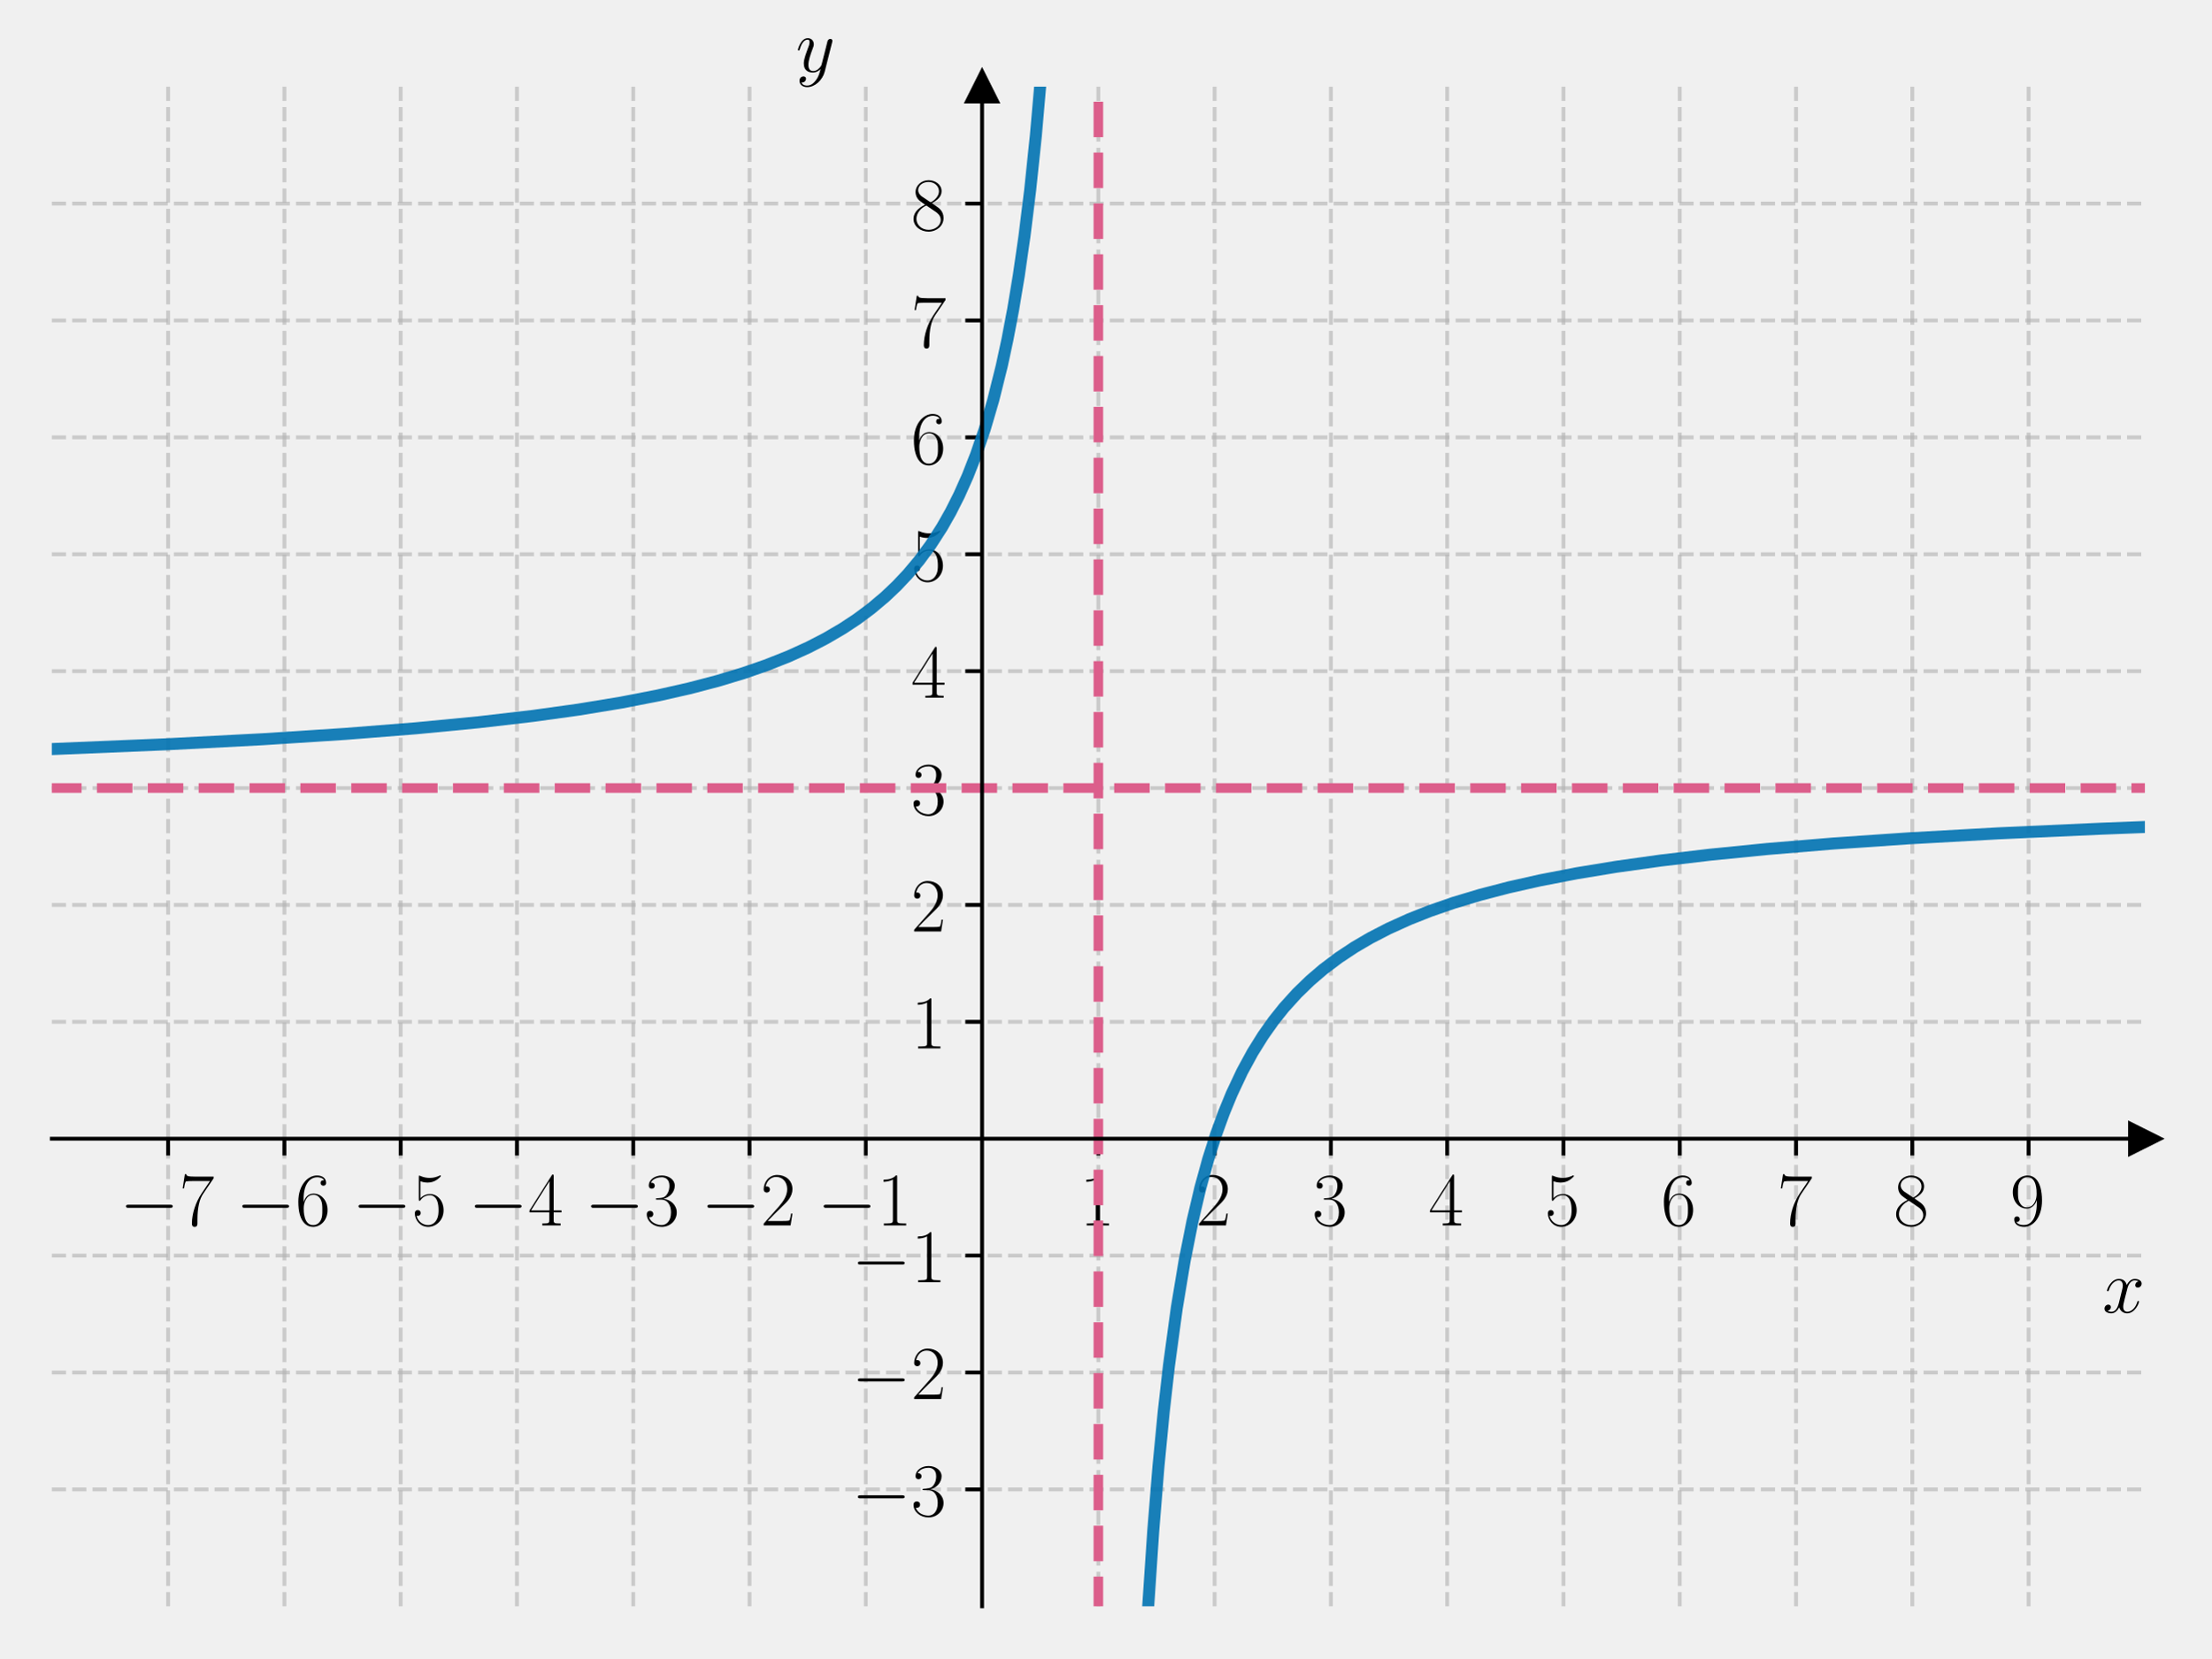
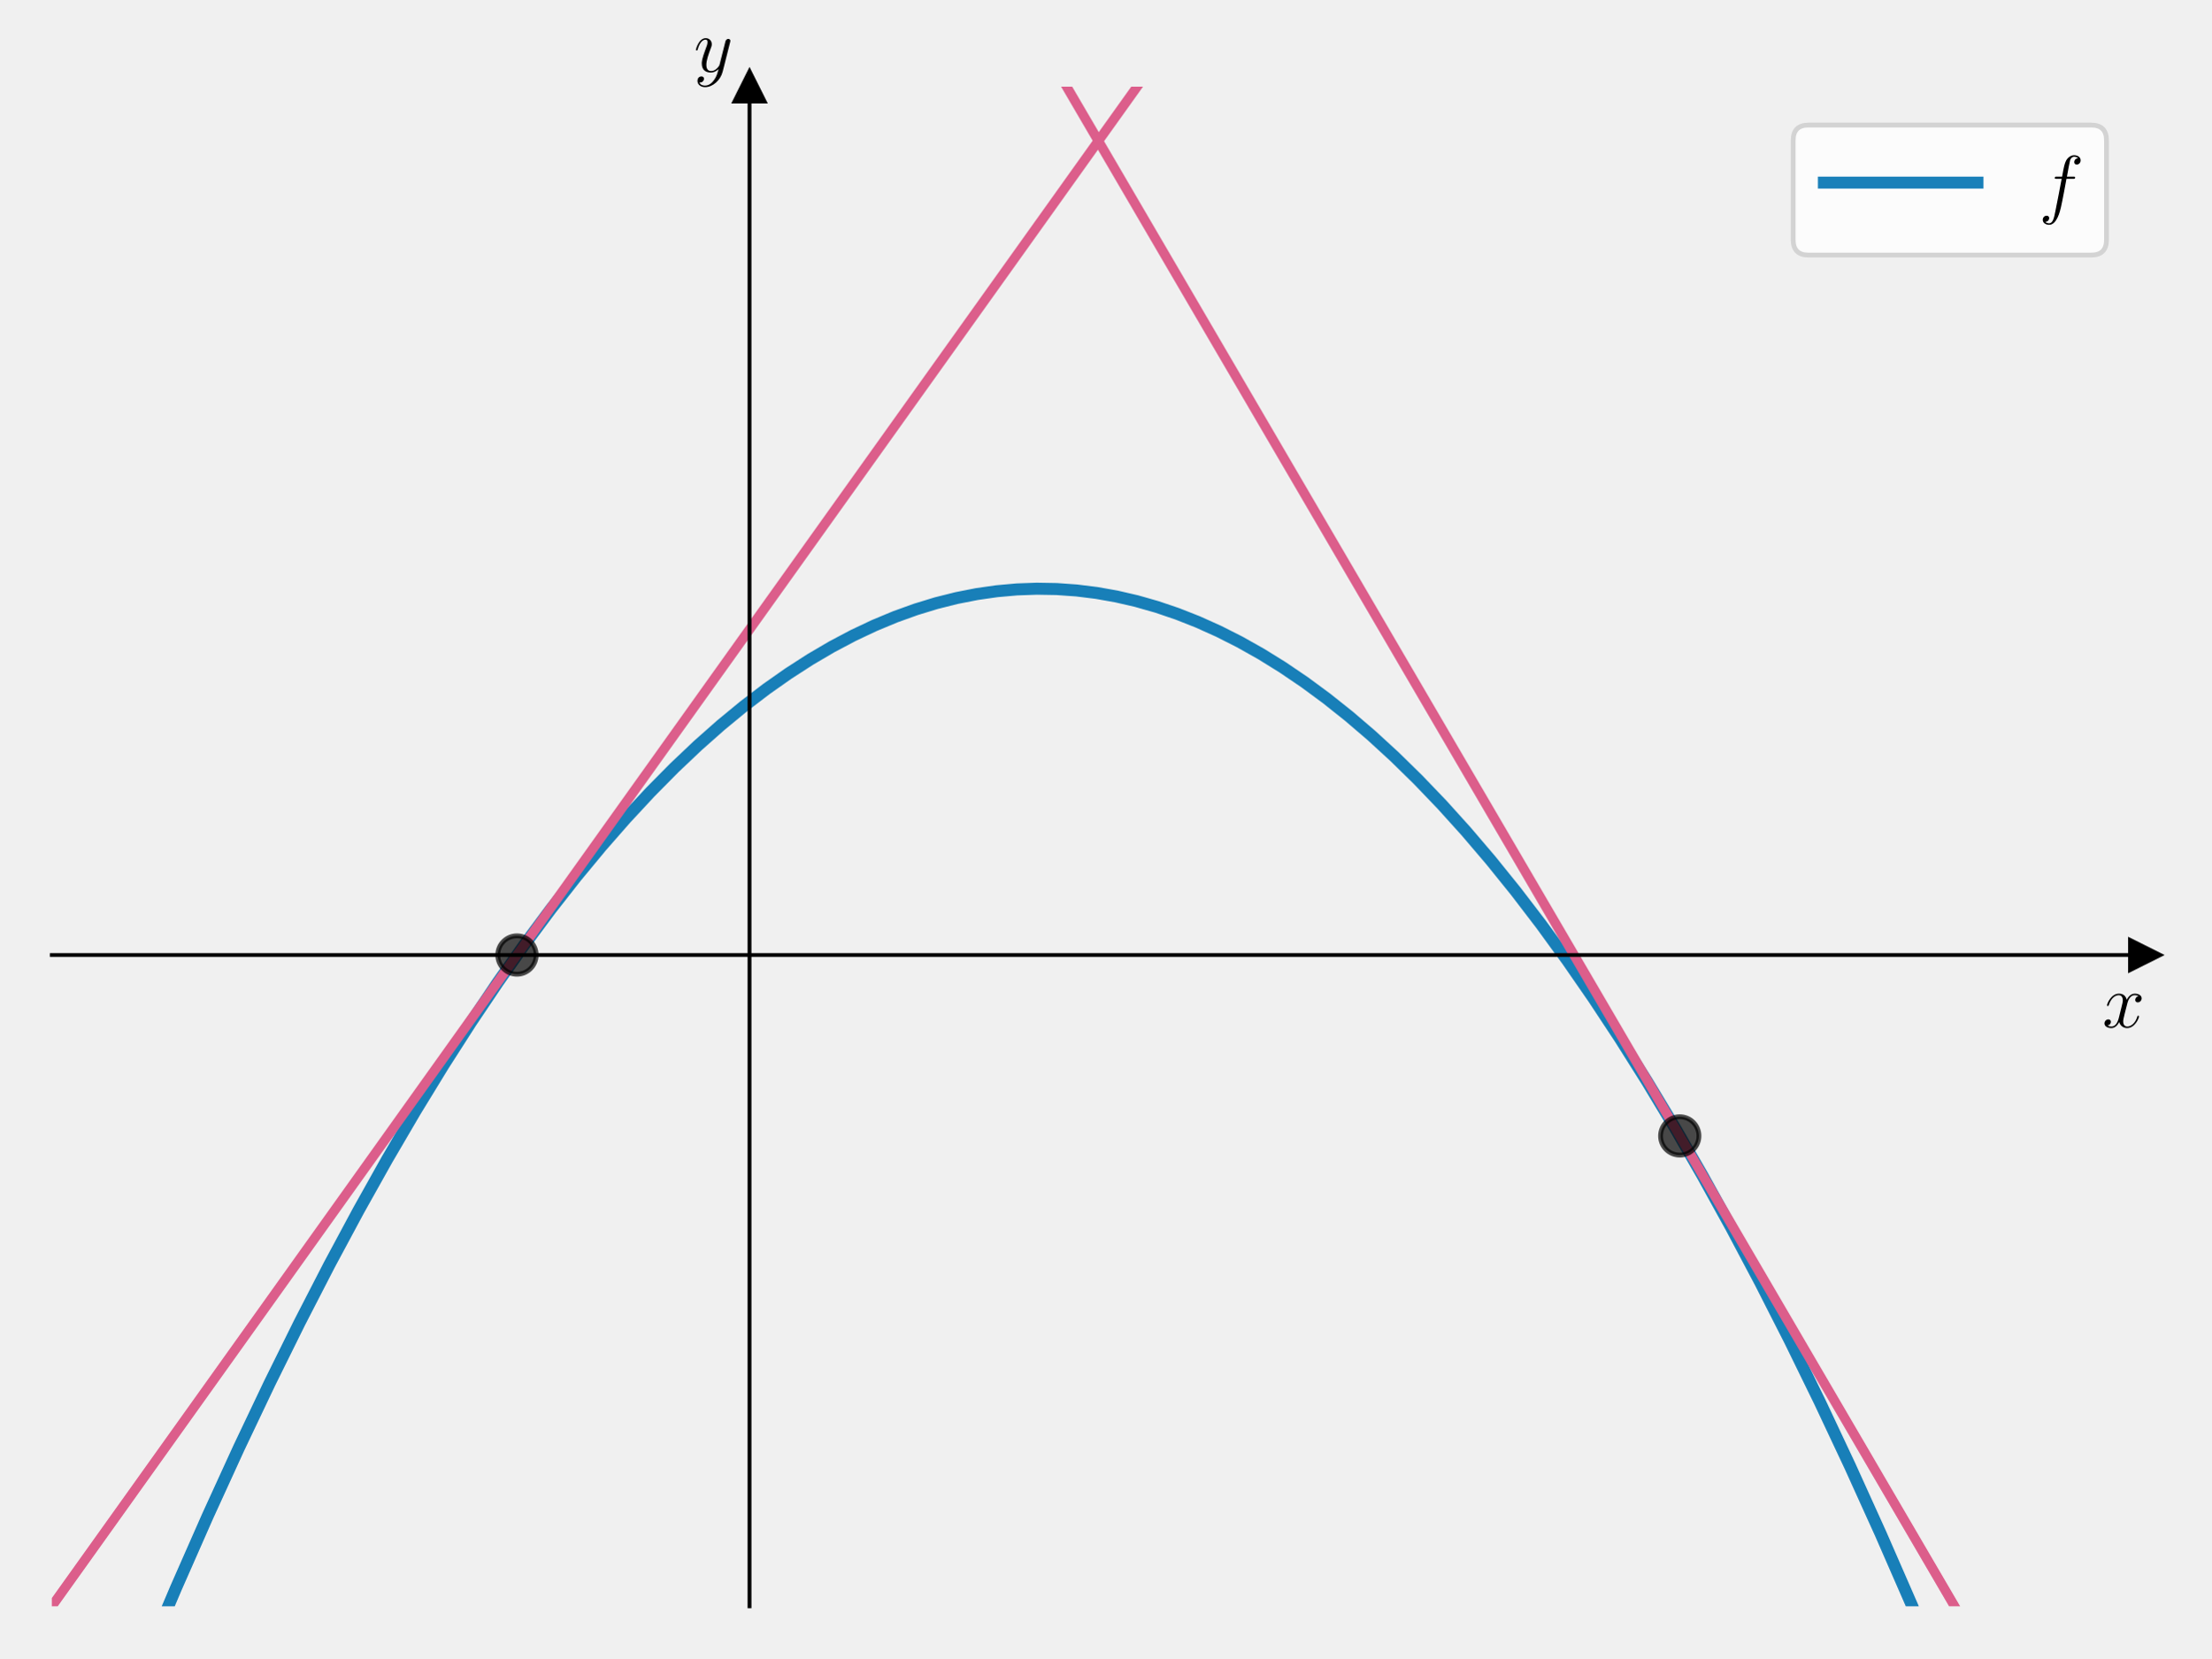
<svg xmlns="http://www.w3.org/2000/svg" xmlns:xlink="http://www.w3.org/1999/xlink" width="460.8pt" height="345.6pt" viewBox="0 0 460.8 345.6" version="1.1">
  <defs>
    <style type="text/css">*{stroke-linejoin: round; stroke-linecap: butt}</style>
  </defs>
  <g id="figure_1">
    <g id="patch_1">
      <path d="M 0 345.6  L 460.8 345.6  L 460.8 0  L 0 0  L 0 345.6  z " style="fill: none" />
    </g>
    <g id="axes_1">
      <g id="patch_2">
        <path d="M 10.8 334.8  L 447 334.8  L 447 18.065  L 10.8 18.065  L 10.8 334.8  z " style="fill: none" />
      </g>
      <g id="matplotlib.axis_1">
-         <g id="xtick_1">
-           <g id="line2d_1">
-             <path d="M 35.033 334.8  L 35.033 18.065  " clip-path="url(#p5842b3b986)" style="fill: none; stroke-dasharray: 2.96,1.28; stroke-dashoffset: 0; stroke: #b0b0b0; stroke-opacity: 0.6; stroke-width: 0.8" />
-           </g>
-           <g id="line2d_2">
-             <defs>
-               <path id="m6cf80108f0" d="M 0 0  L 0 3.5  " style="stroke: #000000; stroke-width: 0.8" />
-             </defs>
-             <g>
-               <use xlink:href="#m6cf80108f0" x="35.033" y="237.343" style="stroke: #000000; stroke-width: 0.8" />
-             </g>
-           </g>
-           <g id="text_1">
-             <g transform="translate(24.93234 255.4125) scale(0.16 -0.16)">
-               <defs>
-                 <path id="CMSY10-0" d="M 4218 1472  C 4326 1472 4442 1472 4442 1600  C 4442 1728 4326 1728 4218 1728  L 755 1728  C 646 1728 531 1728 531 1600  C 531 1472 646 1472 755 1472  L 4218 1472  z " transform="scale(0.015625)" />
-                 <path id="CMR17-37" d="M 2886 3941  L 2886 4081  L 1382 4081  C 634 4081 621 4165 595 4288  L 480 4288  L 294 3094  L 410 3094  C 429 3215 474 3540 550 3661  C 589 3712 1062 3712 1171 3712  L 2579 3712  L 1869 2661  C 1395 1954 1069 999 1069 165  C 1069 89 1069 -128 1299 -128  C 1530 -128 1530 89 1530 171  L 1530 465  C 1530 1508 1709 2196 2003 2636  L 2886 3941  z " transform="scale(0.015625)" />
-               </defs>
-               <use xlink:href="#CMSY10-0" transform="scale(0.996264)" />
-               <use xlink:href="#CMR17-37" transform="translate(77.48747 0) scale(0.996264)" />
-             </g>
-           </g>
-         </g>
-         <g id="xtick_2">
-           <g id="line2d_3">
-             <path d="M 59.267 334.8  L 59.267 18.065  " clip-path="url(#p5842b3b986)" style="fill: none; stroke-dasharray: 2.96,1.28; stroke-dashoffset: 0; stroke: #b0b0b0; stroke-opacity: 0.6; stroke-width: 0.8" />
-           </g>
-           <g id="line2d_4">
-             <g>
-               <use xlink:href="#m6cf80108f0" x="59.267" y="237.343" style="stroke: #000000; stroke-width: 0.8" />
-             </g>
-           </g>
-           <g id="text_2">
-             <g transform="translate(49.16568 255.4125) scale(0.16 -0.16)">
-               <defs>
-                 <path id="CMR17-36" d="M 678 2176  C 678 3690 1395 4032 1811 4032  C 1946 4032 2272 4009 2400 3776  C 2298 3776 2106 3776 2106 3553  C 2106 3381 2246 3323 2336 3323  C 2394 3323 2566 3348 2566 3560  C 2566 3954 2246 4179 1805 4179  C 1043 4179 243 3390 243 1984  C 243 253 966 -128 1478 -128  C 2099 -128 2688 427 2688 1283  C 2688 2081 2170 2662 1517 2662  C 1126 2662 838 2407 678 1960  L 678 2176  z M 1478 25  C 691 25 691 1200 691 1436  C 691 1896 909 2560 1504 2560  C 1613 2560 1926 2560 2138 2120  C 2253 1870 2253 1609 2253 1289  C 2253 944 2253 690 2118 434  C 1978 171 1773 25 1478 25  z " transform="scale(0.015625)" />
-               </defs>
-               <use xlink:href="#CMSY10-0" transform="scale(0.996264)" />
-               <use xlink:href="#CMR17-36" transform="translate(77.48747 0) scale(0.996264)" />
-             </g>
-           </g>
-         </g>
-         <g id="xtick_3">
-           <g id="line2d_5">
-             <path d="M 83.5 334.8  L 83.5 18.065  " clip-path="url(#p5842b3b986)" style="fill: none; stroke-dasharray: 2.96,1.28; stroke-dashoffset: 0; stroke: #b0b0b0; stroke-opacity: 0.6; stroke-width: 0.8" />
-           </g>
-           <g id="line2d_6">
-             <g>
-               <use xlink:href="#m6cf80108f0" x="83.5" y="237.343" style="stroke: #000000; stroke-width: 0.8" />
-             </g>
-           </g>
-           <g id="text_3">
-             <g transform="translate(73.39901 255.4125) scale(0.16 -0.16)">
-               <defs>
-                 <path id="CMR17-35" d="M 730 3692  C 794 3666 1056 3584 1325 3584  C 1920 3584 2246 3911 2432 4100  C 2432 4157 2432 4192 2394 4192  C 2387 4192 2374 4192 2323 4163  C 2099 4058 1837 3973 1517 3973  C 1325 3973 1037 3999 723 4139  C 653 4171 640 4171 634 4171  C 602 4171 595 4164 595 4037  L 595 2203  C 595 2089 595 2057 659 2057  C 691 2057 704 2070 736 2114  C 941 2401 1222 2522 1542 2522  C 1766 2522 2246 2382 2246 1289  C 2246 1085 2246 715 2054 421  C 1894 159 1645 25 1370 25  C 947 25 518 320 403 814  C 429 807 480 795 506 795  C 589 795 749 840 749 1038  C 749 1210 627 1280 506 1280  C 358 1280 262 1190 262 1011  C 262 454 704 -128 1382 -128  C 2042 -128 2669 440 2669 1264  C 2669 2030 2170 2624 1549 2624  C 1222 2624 947 2503 730 2274  L 730 3692  z " transform="scale(0.015625)" />
-               </defs>
-               <use xlink:href="#CMSY10-0" transform="scale(0.996264)" />
-               <use xlink:href="#CMR17-35" transform="translate(77.48747 0) scale(0.996264)" />
-             </g>
-           </g>
-         </g>
-         <g id="xtick_4">
-           <g id="line2d_7">
-             <path d="M 107.733 334.8  L 107.733 18.065  " clip-path="url(#p5842b3b986)" style="fill: none; stroke-dasharray: 2.96,1.28; stroke-dashoffset: 0; stroke: #b0b0b0; stroke-opacity: 0.6; stroke-width: 0.8" />
-           </g>
-           <g id="line2d_8">
-             <g>
-               <use xlink:href="#m6cf80108f0" x="107.733" y="237.343" style="stroke: #000000; stroke-width: 0.8" />
-             </g>
-           </g>
-           <g id="text_4">
-             <g transform="translate(97.63234 255.4125) scale(0.16 -0.16)">
-               <defs>
-                 <path id="CMR17-34" d="M 2150 4122  C 2150 4256 2144 4256 2029 4256  L 128 1254  L 128 1088  L 1779 1088  L 1779 457  C 1779 224 1766 160 1318 160  L 1197 160  L 1197 0  C 1402 0 1747 0 1965 0  C 2182 0 2528 0 2733 0  L 2733 160  L 2611 160  C 2163 160 2150 224 2150 457  L 2150 1088  L 2803 1088  L 2803 1254  L 2150 1254  L 2150 4122  z M 1798 3703  L 1798 1254  L 256 1254  L 1798 3703  z " transform="scale(0.015625)" />
-               </defs>
-               <use xlink:href="#CMSY10-0" transform="scale(0.996264)" />
-               <use xlink:href="#CMR17-34" transform="translate(77.48747 0) scale(0.996264)" />
-             </g>
-           </g>
-         </g>
-         <g id="xtick_5">
-           <g id="line2d_9">
-             <path d="M 131.967 334.8  L 131.967 18.065  " clip-path="url(#p5842b3b986)" style="fill: none; stroke-dasharray: 2.96,1.28; stroke-dashoffset: 0; stroke: #b0b0b0; stroke-opacity: 0.6; stroke-width: 0.8" />
-           </g>
-           <g id="line2d_10">
-             <g>
-               <use xlink:href="#m6cf80108f0" x="131.967" y="237.343" style="stroke: #000000; stroke-width: 0.8" />
-             </g>
-           </g>
-           <g id="text_5">
-             <g transform="translate(121.8657 255.4125) scale(0.16 -0.16)">
-               <defs>
-                 <path id="CMR17-33" d="M 1414 2157  C 1984 2157 2234 1662 2234 1090  C 2234 320 1824 25 1453 25  C 1114 25 563 194 390 693  C 422 680 454 680 486 680  C 640 680 755 782 755 948  C 755 1133 614 1216 486 1216  C 378 1216 211 1165 211 926  C 211 335 787 -128 1466 -128  C 2176 -128 2720 430 2720 1085  C 2720 1707 2208 2157 1600 2227  C 2086 2328 2554 2756 2554 3329  C 2554 3820 2048 4179 1472 4179  C 890 4179 378 3829 378 3329  C 378 3110 544 3072 627 3072  C 762 3072 877 3155 877 3321  C 877 3486 762 3569 627 3569  C 602 3569 570 3569 544 3557  C 730 3959 1235 4032 1459 4032  C 1683 4032 2106 3925 2106 3320  C 2106 3143 2080 2828 1862 2550  C 1670 2304 1453 2304 1242 2284  C 1210 2284 1062 2269 1037 2269  C 992 2263 966 2257 966 2208  C 966 2163 973 2157 1101 2157  L 1414 2157  z " transform="scale(0.015625)" />
-               </defs>
-               <use xlink:href="#CMSY10-0" transform="scale(0.996264)" />
-               <use xlink:href="#CMR17-33" transform="translate(77.48747 0) scale(0.996264)" />
-             </g>
-           </g>
-         </g>
-         <g id="xtick_6">
-           <g id="line2d_11">
-             <path d="M 156.2 334.8  L 156.2 18.065  " clip-path="url(#p5842b3b986)" style="fill: none; stroke-dasharray: 2.96,1.28; stroke-dashoffset: 0; stroke: #b0b0b0; stroke-opacity: 0.6; stroke-width: 0.8" />
-           </g>
-           <g id="line2d_12">
-             <g>
-               <use xlink:href="#m6cf80108f0" x="156.2" y="237.343" style="stroke: #000000; stroke-width: 0.8" />
-             </g>
-           </g>
-           <g id="text_6">
-             <g transform="translate(146.099 255.4125) scale(0.16 -0.16)">
-               <defs>
-                 <path id="CMR17-32" d="M 2669 989  L 2554 989  C 2490 536 2438 459 2413 420  C 2381 369 1920 369 1830 369  L 602 369  C 832 619 1280 1072 1824 1597  C 2214 1967 2669 2402 2669 3035  C 2669 3790 2067 4224 1395 4224  C 691 4224 262 3604 262 3030  C 262 2780 448 2748 525 2748  C 589 2748 781 2787 781 3010  C 781 3207 614 3264 525 3264  C 486 3264 448 3258 422 3245  C 544 3790 915 4058 1306 4058  C 1862 4058 2227 3617 2227 3035  C 2227 2479 1901 2000 1536 1584  L 262 146  L 262 0  L 2515 0  L 2669 989  z " transform="scale(0.015625)" />
-               </defs>
-               <use xlink:href="#CMSY10-0" transform="scale(0.996264)" />
-               <use xlink:href="#CMR17-32" transform="translate(77.48747 0) scale(0.996264)" />
-             </g>
-           </g>
-         </g>
-         <g id="xtick_7">
-           <g id="line2d_13">
-             <path d="M 180.433 334.8  L 180.433 18.065  " clip-path="url(#p5842b3b986)" style="fill: none; stroke-dasharray: 2.96,1.28; stroke-dashoffset: 0; stroke: #b0b0b0; stroke-opacity: 0.6; stroke-width: 0.8" />
-           </g>
-           <g id="line2d_14">
-             <g>
-               <use xlink:href="#m6cf80108f0" x="180.433" y="237.343" style="stroke: #000000; stroke-width: 0.8" />
-             </g>
-           </g>
-           <g id="text_7">
-             <g transform="translate(170.3323 255.4125) scale(0.16 -0.16)">
-               <defs>
-                 <path id="CMR17-31" d="M 1702 4058  C 1702 4192 1696 4192 1606 4192  C 1357 3916 979 3827 621 3827  C 602 3827 570 3827 563 3808  C 557 3795 557 3782 557 3648  C 755 3648 1088 3686 1344 3839  L 1344 461  C 1344 236 1331 160 781 160  L 589 160  L 589 0  C 896 0 1216 0 1523 0  C 1830 0 2150 0 2458 0  L 2458 160  L 2266 160  C 1715 160 1702 230 1702 458  L 1702 4058  z " transform="scale(0.015625)" />
-               </defs>
-               <use xlink:href="#CMSY10-0" transform="scale(0.996264)" />
-               <use xlink:href="#CMR17-31" transform="translate(77.48747 0) scale(0.996264)" />
-             </g>
-           </g>
-         </g>
-         <g id="xtick_8">
-           <g id="line2d_15">
-             <path d="M 228.9 334.8  L 228.9 18.065  " clip-path="url(#p5842b3b986)" style="fill: none; stroke-dasharray: 2.96,1.28; stroke-dashoffset: 0; stroke: #b0b0b0; stroke-opacity: 0.6; stroke-width: 0.8" />
-           </g>
-           <g id="line2d_16">
-             <g>
-               <use xlink:href="#m6cf80108f0" x="228.9" y="237.343" style="stroke: #000000; stroke-width: 0.8" />
-             </g>
-           </g>
-           <g id="text_8">
-             <g transform="translate(224.998 255.4125) scale(0.16 -0.16)">
-               <use xlink:href="#CMR17-31" transform="scale(0.996264)" />
-             </g>
-           </g>
-         </g>
-         <g id="xtick_9">
-           <g id="line2d_17">
-             <path d="M 253.133 334.8  L 253.133 18.065  " clip-path="url(#p5842b3b986)" style="fill: none; stroke-dasharray: 2.96,1.28; stroke-dashoffset: 0; stroke: #b0b0b0; stroke-opacity: 0.6; stroke-width: 0.8" />
-           </g>
-           <g id="line2d_18">
-             <g>
-               <use xlink:href="#m6cf80108f0" x="253.133" y="237.343" style="stroke: #000000; stroke-width: 0.8" />
-             </g>
-           </g>
-           <g id="text_9">
-             <g transform="translate(249.2313 255.4125) scale(0.16 -0.16)">
-               <use xlink:href="#CMR17-32" transform="scale(0.996264)" />
-             </g>
-           </g>
-         </g>
-         <g id="xtick_10">
-           <g id="line2d_19">
-             <path d="M 277.367 334.8  L 277.367 18.065  " clip-path="url(#p5842b3b986)" style="fill: none; stroke-dasharray: 2.96,1.28; stroke-dashoffset: 0; stroke: #b0b0b0; stroke-opacity: 0.6; stroke-width: 0.8" />
-           </g>
-           <g id="line2d_20">
-             <g>
-               <use xlink:href="#m6cf80108f0" x="277.367" y="237.343" style="stroke: #000000; stroke-width: 0.8" />
-             </g>
-           </g>
-           <g id="text_10">
-             <g transform="translate(273.4647 255.4125) scale(0.16 -0.16)">
-               <use xlink:href="#CMR17-33" transform="scale(0.996264)" />
-             </g>
-           </g>
-         </g>
-         <g id="xtick_11">
-           <g id="line2d_21">
-             <path d="M 301.6 334.8  L 301.6 18.065  " clip-path="url(#p5842b3b986)" style="fill: none; stroke-dasharray: 2.96,1.28; stroke-dashoffset: 0; stroke: #b0b0b0; stroke-opacity: 0.6; stroke-width: 0.8" />
-           </g>
-           <g id="line2d_22">
-             <g>
-               <use xlink:href="#m6cf80108f0" x="301.6" y="237.343" style="stroke: #000000; stroke-width: 0.8" />
-             </g>
-           </g>
-           <g id="text_11">
-             <g transform="translate(297.698 255.4125) scale(0.16 -0.16)">
-               <use xlink:href="#CMR17-34" transform="scale(0.996264)" />
-             </g>
-           </g>
-         </g>
-         <g id="xtick_12">
-           <g id="line2d_23">
-             <path d="M 325.833 334.8  L 325.833 18.065  " clip-path="url(#p5842b3b986)" style="fill: none; stroke-dasharray: 2.96,1.28; stroke-dashoffset: 0; stroke: #b0b0b0; stroke-opacity: 0.6; stroke-width: 0.8" />
-           </g>
-           <g id="line2d_24">
-             <g>
-               <use xlink:href="#m6cf80108f0" x="325.833" y="237.343" style="stroke: #000000; stroke-width: 0.8" />
-             </g>
-           </g>
-           <g id="text_12">
-             <g transform="translate(321.9313 255.4125) scale(0.16 -0.16)">
-               <use xlink:href="#CMR17-35" transform="scale(0.996264)" />
-             </g>
-           </g>
-         </g>
-         <g id="xtick_13">
-           <g id="line2d_25">
-             <path d="M 350.067 334.8  L 350.067 18.065  " clip-path="url(#p5842b3b986)" style="fill: none; stroke-dasharray: 2.96,1.28; stroke-dashoffset: 0; stroke: #b0b0b0; stroke-opacity: 0.6; stroke-width: 0.8" />
-           </g>
-           <g id="line2d_26">
-             <g>
-               <use xlink:href="#m6cf80108f0" x="350.067" y="237.343" style="stroke: #000000; stroke-width: 0.8" />
-             </g>
-           </g>
-           <g id="text_13">
-             <g transform="translate(346.1647 255.4125) scale(0.16 -0.16)">
-               <use xlink:href="#CMR17-36" transform="scale(0.996264)" />
-             </g>
-           </g>
-         </g>
-         <g id="xtick_14">
-           <g id="line2d_27">
-             <path d="M 374.3 334.8  L 374.3 18.065  " clip-path="url(#p5842b3b986)" style="fill: none; stroke-dasharray: 2.96,1.28; stroke-dashoffset: 0; stroke: #b0b0b0; stroke-opacity: 0.6; stroke-width: 0.8" />
-           </g>
-           <g id="line2d_28">
-             <g>
-               <use xlink:href="#m6cf80108f0" x="374.3" y="237.343" style="stroke: #000000; stroke-width: 0.8" />
-             </g>
-           </g>
-           <g id="text_14">
-             <g transform="translate(370.398 255.4125) scale(0.16 -0.16)">
-               <use xlink:href="#CMR17-37" transform="scale(0.996264)" />
-             </g>
-           </g>
-         </g>
-         <g id="xtick_15">
-           <g id="line2d_29">
-             <path d="M 398.533 334.8  L 398.533 18.065  " clip-path="url(#p5842b3b986)" style="fill: none; stroke-dasharray: 2.96,1.28; stroke-dashoffset: 0; stroke: #b0b0b0; stroke-opacity: 0.6; stroke-width: 0.8" />
-           </g>
-           <g id="line2d_30">
-             <g>
-               <use xlink:href="#m6cf80108f0" x="398.533" y="237.343" style="stroke: #000000; stroke-width: 0.8" />
-             </g>
-           </g>
-           <g id="text_15">
-             <g transform="translate(394.6313 255.4125) scale(0.16 -0.16)">
-               <defs>
-                 <path id="CMR17-38" d="M 1741 2264  C 2144 2467 2554 2773 2554 3263  C 2554 3841 1990 4179 1472 4179  C 890 4179 378 3759 378 3180  C 378 3021 416 2747 666 2505  C 730 2442 998 2251 1171 2130  C 883 1983 211 1634 211 934  C 211 279 838 -128 1459 -128  C 2144 -128 2720 362 2720 1010  C 2720 1590 2330 1857 2074 2029  L 1741 2264  z M 902 2822  C 851 2854 595 3051 595 3351  C 595 3739 998 4032 1459 4032  C 1965 4032 2336 3676 2336 3262  C 2336 2669 1670 2331 1638 2331  C 1632 2331 1626 2331 1574 2370  L 902 2822  z M 2080 1519  C 2176 1449 2483 1240 2483 851  C 2483 381 2010 25 1472 25  C 890 25 448 438 448 940  C 448 1443 838 1862 1280 2060  L 2080 1519  z " transform="scale(0.015625)" />
-               </defs>
-               <use xlink:href="#CMR17-38" transform="scale(0.996264)" />
-             </g>
-           </g>
-         </g>
-         <g id="xtick_16">
-           <g id="line2d_31">
-             <path d="M 422.767 334.8  L 422.767 18.065  " clip-path="url(#p5842b3b986)" style="fill: none; stroke-dasharray: 2.96,1.28; stroke-dashoffset: 0; stroke: #b0b0b0; stroke-opacity: 0.6; stroke-width: 0.8" />
-           </g>
-           <g id="line2d_32">
-             <g>
-               <use xlink:href="#m6cf80108f0" x="422.767" y="237.343" style="stroke: #000000; stroke-width: 0.8" />
-             </g>
-           </g>
-           <g id="text_16">
-             <g transform="translate(418.8647 255.4125) scale(0.16 -0.16)">
-               <defs>
-                 <path id="CMR17-39" d="M 2253 1864  C 2253 464 1670 31 1190 31  C 1043 31 685 31 538 294  C 704 268 826 357 826 518  C 826 692 685 749 595 749  C 538 749 365 723 365 506  C 365 71 742 -128 1203 -128  C 1939 -128 2688 674 2688 2073  C 2688 3817 1971 4179 1485 4179  C 851 4179 243 3628 243 2778  C 243 1991 762 1408 1414 1408  C 1952 1408 2189 1903 2253 2112  L 2253 1864  z M 1427 1510  C 1254 1510 1011 1542 813 1922  C 678 2169 678 2461 678 2771  C 678 3146 678 3405 858 3684  C 947 3817 1114 4032 1485 4032  C 2240 4032 2240 2885 2240 2632  C 2240 2182 2035 1510 1427 1510  z " transform="scale(0.015625)" />
-               </defs>
-               <use xlink:href="#CMR17-39" transform="scale(0.996264)" />
-             </g>
-           </g>
-         </g>
-         <g id="text_17">
-           <g transform="translate(438.1306 273.5816) scale(0.16 -0.16)">
+         <g id="text_1">
+           <g transform="translate(438.1306 214.1258) scale(0.16 -0.16)">
            <defs>
              <path id="CMMI12-78" d="M 3034 2606  C 2829 2567 2752 2414 2752 2293  C 2752 2139 2874 2088 2963 2088  C 3155 2088 3290 2254 3290 2427  C 3290 2695 2982 2816 2714 2816  C 2323 2816 2106 2433 2048 2312  C 1901 2816 1504 2816 1389 2816  C 736 2816 390 1980 390 1839  C 390 1814 416 1782 461 1782  C 512 1782 525 1820 538 1846  C 755 2555 1184 2689 1370 2689  C 1658 2689 1715 2420 1715 2267  C 1715 2127 1677 1980 1600 1673  L 1382 798  C 1286 415 1101 64 762 64  C 730 64 570 64 435 147  C 666 192 717 383 717 460  C 717 588 621 664 499 664  C 346 664 179 530 179 326  C 179 57 480 -64 755 -64  C 1062 -64 1280 179 1414 441  C 1517 64 1837 -64 2074 -64  C 2726 -64 3072 773 3072 913  C 3072 945 3046 971 3008 971  C 2950 971 2944 939 2925 888  C 2752 326 2381 64 2093 64  C 1869 64 1747 230 1747 492  C 1747 632 1773 734 1875 1156  L 2099 2024  C 2195 2408 2413 2689 2707 2689  C 2720 2689 2899 2689 3034 2606  z " transform="scale(0.015625)" />
            </defs>
            <use xlink:href="#CMMI12-78" transform="scale(0.996264)" />
          </g>
        </g>
      </g>
      <g id="matplotlib.axis_2">
-         <g id="ytick_1">
-           <g id="line2d_33">
-             <path d="M 10.8 310.436  L 447 310.436  " clip-path="url(#p5842b3b986)" style="fill: none; stroke-dasharray: 2.96,1.28; stroke-dashoffset: 0; stroke: #b0b0b0; stroke-opacity: 0.6; stroke-width: 0.8" />
-           </g>
-           <g id="line2d_34">
-             <defs>
-               <path id="mfb919e7225" d="M 0 0  L -3.5 0  " style="stroke: #000000; stroke-width: 0.8" />
-             </defs>
-             <g>
-               <use xlink:href="#mfb919e7225" x="204.667" y="310.436" style="stroke: #000000; stroke-width: 0.8" />
-             </g>
-           </g>
-           <g id="text_18">
-             <g transform="translate(177.4647 315.9705) scale(0.16 -0.16)">
-               <use xlink:href="#CMSY10-0" transform="scale(0.996264)" />
-               <use xlink:href="#CMR17-33" transform="translate(77.48747 0) scale(0.996264)" />
-             </g>
-           </g>
-         </g>
-         <g id="ytick_2">
-           <g id="line2d_35">
-             <path d="M 10.8 286.071  L 447 286.071  " clip-path="url(#p5842b3b986)" style="fill: none; stroke-dasharray: 2.96,1.28; stroke-dashoffset: 0; stroke: #b0b0b0; stroke-opacity: 0.6; stroke-width: 0.8" />
-           </g>
-           <g id="line2d_36">
-             <g>
-               <use xlink:href="#mfb919e7225" x="204.667" y="286.071" style="stroke: #000000; stroke-width: 0.8" />
-             </g>
-           </g>
-           <g id="text_19">
-             <g transform="translate(177.4647 291.6063) scale(0.16 -0.16)">
-               <use xlink:href="#CMSY10-0" transform="scale(0.996264)" />
-               <use xlink:href="#CMR17-32" transform="translate(77.48747 0) scale(0.996264)" />
-             </g>
-           </g>
-         </g>
-         <g id="ytick_3">
-           <g id="line2d_37">
-             <path d="M 10.8 261.707  L 447 261.707  " clip-path="url(#p5842b3b986)" style="fill: none; stroke-dasharray: 2.96,1.28; stroke-dashoffset: 0; stroke: #b0b0b0; stroke-opacity: 0.6; stroke-width: 0.8" />
-           </g>
-           <g id="line2d_38">
-             <g>
-               <use xlink:href="#mfb919e7225" x="204.667" y="261.707" style="stroke: #000000; stroke-width: 0.8" />
-             </g>
-           </g>
-           <g id="text_20">
-             <g transform="translate(177.4647 267.242) scale(0.16 -0.16)">
-               <use xlink:href="#CMSY10-0" transform="scale(0.996264)" />
-               <use xlink:href="#CMR17-31" transform="translate(77.48747 0) scale(0.996264)" />
-             </g>
-           </g>
-         </g>
-         <g id="ytick_4">
-           <g id="line2d_39">
-             <path d="M 10.8 212.979  L 447 212.979  " clip-path="url(#p5842b3b986)" style="fill: none; stroke-dasharray: 2.96,1.28; stroke-dashoffset: 0; stroke: #b0b0b0; stroke-opacity: 0.6; stroke-width: 0.8" />
-           </g>
-           <g id="line2d_40">
-             <g>
-               <use xlink:href="#mfb919e7225" x="204.667" y="212.979" style="stroke: #000000; stroke-width: 0.8" />
-             </g>
-           </g>
-           <g id="text_21">
-             <g transform="translate(189.8627 218.5135) scale(0.16 -0.16)">
-               <use xlink:href="#CMR17-31" transform="scale(0.996264)" />
-             </g>
-           </g>
-         </g>
-         <g id="ytick_5">
-           <g id="line2d_41">
-             <path d="M 10.8 188.614  L 447 188.614  " clip-path="url(#p5842b3b986)" style="fill: none; stroke-dasharray: 2.96,1.28; stroke-dashoffset: 0; stroke: #b0b0b0; stroke-opacity: 0.6; stroke-width: 0.8" />
-           </g>
-           <g id="line2d_42">
-             <g>
-               <use xlink:href="#mfb919e7225" x="204.667" y="188.614" style="stroke: #000000; stroke-width: 0.8" />
-             </g>
-           </g>
-           <g id="text_22">
-             <g transform="translate(189.8627 194.1492) scale(0.16 -0.16)">
-               <use xlink:href="#CMR17-32" transform="scale(0.996264)" />
-             </g>
-           </g>
-         </g>
-         <g id="ytick_6">
-           <g id="line2d_43">
-             <path d="M 10.8 164.25  L 447 164.25  " clip-path="url(#p5842b3b986)" style="fill: none; stroke-dasharray: 2.96,1.28; stroke-dashoffset: 0; stroke: #b0b0b0; stroke-opacity: 0.6; stroke-width: 0.8" />
-           </g>
-           <g id="line2d_44">
-             <g>
-               <use xlink:href="#mfb919e7225" x="204.667" y="164.25" style="stroke: #000000; stroke-width: 0.8" />
-             </g>
-           </g>
-           <g id="text_23">
-             <g transform="translate(189.8627 169.7849) scale(0.16 -0.16)">
-               <use xlink:href="#CMR17-33" transform="scale(0.996264)" />
-             </g>
-           </g>
-         </g>
-         <g id="ytick_7">
-           <g id="line2d_45">
-             <path d="M 10.8 139.886  L 447 139.886  " clip-path="url(#p5842b3b986)" style="fill: none; stroke-dasharray: 2.96,1.28; stroke-dashoffset: 0; stroke: #b0b0b0; stroke-opacity: 0.6; stroke-width: 0.8" />
-           </g>
-           <g id="line2d_46">
-             <g>
-               <use xlink:href="#mfb919e7225" x="204.667" y="139.886" style="stroke: #000000; stroke-width: 0.8" />
-             </g>
-           </g>
-           <g id="text_24">
-             <g transform="translate(189.8627 145.4207) scale(0.16 -0.16)">
-               <use xlink:href="#CMR17-34" transform="scale(0.996264)" />
-             </g>
-           </g>
-         </g>
-         <g id="ytick_8">
-           <g id="line2d_47">
-             <path d="M 10.8 115.522  L 447 115.522  " clip-path="url(#p5842b3b986)" style="fill: none; stroke-dasharray: 2.96,1.28; stroke-dashoffset: 0; stroke: #b0b0b0; stroke-opacity: 0.6; stroke-width: 0.8" />
-           </g>
-           <g id="line2d_48">
-             <g>
-               <use xlink:href="#mfb919e7225" x="204.667" y="115.522" style="stroke: #000000; stroke-width: 0.8" />
-             </g>
-           </g>
-           <g id="text_25">
-             <g transform="translate(189.8627 121.0564) scale(0.16 -0.16)">
-               <use xlink:href="#CMR17-35" transform="scale(0.996264)" />
-             </g>
-           </g>
-         </g>
-         <g id="ytick_9">
-           <g id="line2d_49">
-             <path d="M 10.8 91.157  L 447 91.157  " clip-path="url(#p5842b3b986)" style="fill: none; stroke-dasharray: 2.96,1.28; stroke-dashoffset: 0; stroke: #b0b0b0; stroke-opacity: 0.6; stroke-width: 0.8" />
-           </g>
-           <g id="line2d_50">
-             <g>
-               <use xlink:href="#mfb919e7225" x="204.667" y="91.157" style="stroke: #000000; stroke-width: 0.8" />
-             </g>
-           </g>
-           <g id="text_26">
-             <g transform="translate(189.8627 96.69213) scale(0.16 -0.16)">
-               <use xlink:href="#CMR17-36" transform="scale(0.996264)" />
-             </g>
-           </g>
-         </g>
-         <g id="ytick_10">
-           <g id="line2d_51">
-             <path d="M 10.8 66.793  L 447 66.793  " clip-path="url(#p5842b3b986)" style="fill: none; stroke-dasharray: 2.96,1.28; stroke-dashoffset: 0; stroke: #b0b0b0; stroke-opacity: 0.6; stroke-width: 0.8" />
-           </g>
-           <g id="line2d_52">
-             <g>
-               <use xlink:href="#mfb919e7225" x="204.667" y="66.793" style="stroke: #000000; stroke-width: 0.8" />
-             </g>
-           </g>
-           <g id="text_27">
-             <g transform="translate(189.8627 72.32786) scale(0.16 -0.16)">
-               <use xlink:href="#CMR17-37" transform="scale(0.996264)" />
-             </g>
-           </g>
-         </g>
-         <g id="ytick_11">
-           <g id="line2d_53">
-             <path d="M 10.8 42.429  L 447 42.429  " clip-path="url(#p5842b3b986)" style="fill: none; stroke-dasharray: 2.96,1.28; stroke-dashoffset: 0; stroke: #b0b0b0; stroke-opacity: 0.6; stroke-width: 0.8" />
-           </g>
-           <g id="line2d_54">
-             <g>
-               <use xlink:href="#mfb919e7225" x="204.667" y="42.429" style="stroke: #000000; stroke-width: 0.8" />
-             </g>
-           </g>
-           <g id="text_28">
-             <g transform="translate(189.8627 47.96359) scale(0.16 -0.16)">
-               <use xlink:href="#CMR17-38" transform="scale(0.996264)" />
-             </g>
-           </g>
-         </g>
-         <g id="text_29">
-           <g transform="translate(165.8544 14.96506) scale(0.16 -0.16)">
+         <g id="text_2">
+           <g transform="translate(144.5897 14.96506) scale(0.16 -0.16)">
            <defs>
              <path id="CMMI12-79" d="M 1683 -700  C 1510 -939 1261 -1152 947 -1152  C 870 -1152 563 -1152 467 -889  C 486 -895 518 -895 531 -895  C 723 -895 851 -729 851 -582  C 851 -435 730 -384 634 -384  C 531 -384 307 -458 307 -759  C 307 -1071 582 -1286 947 -1286  C 1587 -1286 2234 -700 2413 6  L 3040 2485  C 3046 2517 3059 2556 3059 2594  C 3059 2689 2982 2753 2886 2753  C 2829 2753 2694 2727 2643 2535  L 2170 658  C 2138 543 2138 530 2086 460  C 1958 281 1747 64 1440 64  C 1082 64 1050 415 1050 588  C 1050 952 1222 1443 1395 1903  C 1466 2088 1504 2178 1504 2305  C 1504 2574 1312 2816 998 2816  C 410 2816 173 1890 173 1839  C 173 1814 198 1782 243 1782  C 301 1782 307 1807 333 1897  C 486 2433 730 2689 979 2689  C 1037 2689 1146 2689 1146 2478  C 1146 2312 1075 2127 979 1884  C 666 1047 666 837 666 683  C 666 77 1101 -64 1421 -64  C 1606 -64 1837 -6 2061 230  L 2067 224  C 1971 -147 1907 -392 1683 -700  z " transform="scale(0.015625)" />
            </defs>
            <use xlink:href="#CMMI12-79" transform="scale(0.996264)" />
          </g>
        </g>
      </g>
-       <g id="line2d_55">
+       <g id="line2d_1">
        <defs>
-           <path id="m8f02bba7b9" d="M 3 0  L -3 -3  L -3 3  z " style="stroke: #000000; stroke-linejoin: miter" />
+           <path id="ma42b5fd311" d="M 3 0  L -3 -3  L -3 3  z " style="stroke: #000000; stroke-linejoin: miter" />
        </defs>
        <g>
-           <use xlink:href="#m8f02bba7b9" x="447" y="237.343" style="stroke: #000000; stroke-linejoin: miter" />
+           <use xlink:href="#ma42b5fd311" x="447" y="199.056" style="stroke: #000000; stroke-linejoin: miter" />
        </g>
      </g>
-       <g id="line2d_56">
+       <g id="line2d_2">
        <defs>
-           <path id="m5d773beca4" d="M 0 -3  L -3 3  L 3 3  z " style="stroke: #000000; stroke-linejoin: miter" />
+           <path id="mddc2262421" d="M 0 -3  L -3 3  L 3 3  z " style="stroke: #000000; stroke-linejoin: miter" />
        </defs>
        <g>
-           <use xlink:href="#m5d773beca4" x="204.667" y="18.065" style="stroke: #000000; stroke-linejoin: miter" />
+           <use xlink:href="#mddc2262421" x="156.2" y="18.065" style="stroke: #000000; stroke-linejoin: miter" />
        </g>
      </g>
-       <g id="line2d_57">
-         <path d="M 10.374 156.145  L 34.654 155.131  L 54.79 154.077  L 71.964 152.964  L 86.769 151.788  L 99.798 150.53  L 111.05 149.22  L 120.525 147.906  L 129.408 146.447  L 137.107 144.954  L 143.621 143.48  L 149.544 141.93  L 154.873 140.322  L 159.611 138.686  L 164.349 136.81  L 168.494 134.927  L 172.048 133.094  L 175.601 131.017  L 178.562 129.062  L 181.523 126.863  L 184.484 124.371  L 186.853 122.124  L 189.222 119.609  L 191.591 116.775  L 193.959 113.556  L 196.328 109.869  L 198.105 106.732  L 199.882 103.21  L 201.658 99.229  L 203.435 94.693  L 205.212 89.476  L 206.988 83.413  L 208.765 76.281  L 209.949 70.783  L 211.134 64.552  L 212.318 57.43  L 213.502 49.213  L 214.687 39.627  L 215.871 28.298  L 217.056 14.702  L 218.178 -1  L 218.178 -1  " clip-path="url(#p5842b3b986)" style="fill: none; stroke: #0072b2; stroke-opacity: 0.9; stroke-width: 2.5; stroke-linecap: square" />
+       <g id="line2d_3">
+         <path d="M 30.046 346.6  L 36.684 330.964  L 43.289 315.97  L 49.786 301.764  L 56.178 288.321  L 62.462 275.612  L 68.64 263.614  L 74.712 252.3  L 80.677 241.645  L 86.536 231.626  L 92.394 222.047  L 98.147 213.072  L 103.792 204.675  L 109.331 196.835  L 114.764 189.528  L 120.09 182.733  L 125.309 176.427  L 130.422 170.589  L 135.535 165.086  L 140.542 160.023  L 145.441 155.38  L 150.235 151.136  L 155.028 147.187  L 159.715 143.612  L 164.296 140.39  L 168.876 137.437  L 173.35 134.813  L 177.824 132.446  L 182.191 130.384  L 186.558 128.566  L 190.819 127.029  L 195.08 125.725  L 199.341 124.654  L 203.601 123.816  L 207.756 123.224  L 211.91 122.853  L 216.064 122.704  L 220.219 122.776  L 224.373 123.07  L 228.527 123.586  L 232.681 124.323  L 236.836 125.282  L 241.097 126.496  L 245.357 127.943  L 249.618 129.623  L 253.985 131.587  L 258.353 133.796  L 262.827 136.312  L 267.301 139.086  L 271.881 142.192  L 276.461 145.568  L 281.148 149.301  L 285.835 153.316  L 290.628 157.714  L 295.528 162.514  L 300.535 167.738  L 305.541 173.283  L 310.654 179.279  L 315.874 185.746  L 321.2 192.705  L 326.632 200.179  L 332.065 208.032  L 337.604 216.429  L 343.249 225.393  L 349.001 234.947  L 354.86 245.115  L 360.825 255.92  L 366.897 267.388  L 373.075 279.543  L 379.253 292.187  L 385.538 305.553  L 391.929 319.666  L 398.427 334.551  L 403.521 346.6  L 403.521 346.6  " clip-path="url(#p1bc4fb6099)" style="fill: none; stroke: #0072b2; stroke-opacity: 0.9; stroke-width: 2.5; stroke-linecap: square" />
      </g>
-       <g id="line2d_58">
-         <path d="M 238.618 346.6  L 239.252 335.358  L 240.342 319.062  L 241.431 305.6  L 242.521 294.292  L 243.611 284.659  L 245.245 272.618  L 246.88 262.767  L 248.514 254.557  L 250.149 247.61  L 251.783 241.656  L 253.418 236.495  L 255.052 231.98  L 256.687 227.996  L 258.866 223.36  L 261.045 219.353  L 263.225 215.854  L 265.404 212.773  L 267.583 210.039  L 270.307 207.027  L 273.032 204.386  L 275.756 202.053  L 279.025 199.588  L 282.294 197.424  L 285.563 195.51  L 289.377 193.539  L 293.735 191.57  L 298.094 189.849  L 302.998 188.155  L 308.446 186.518  L 314.439 184.957  L 320.977 183.487  L 328.605 182.015  L 336.777 180.67  L 346.04 179.371  L 356.391 178.143  L 368.378 176.95  L 381.999 175.82  L 397.799 174.737  L 416.323 173.701  L 437.572 172.738  L 447.379 172.357  L 447.379 172.357  " clip-path="url(#p5842b3b986)" style="fill: none; stroke: #0072b2; stroke-opacity: 0.9; stroke-width: 2.5; stroke-linecap: square" />
+       <g id="line2d_4">
+         <path d="M 10.089 335.795  L 250.592 -1  L 250.592 -1  " clip-path="url(#p1bc4fb6099)" style="fill: none; stroke: #dc5e8b; stroke-width: 2; stroke-linecap: square" />
      </g>
-       <g id="LineCollection_1">
-         <path d="M -1 164.25  L 461.8 164.25  " clip-path="url(#p5842b3b986)" style="fill: none; stroke-dasharray: 7.4,3.2; stroke-dashoffset: 0; stroke: #dc5e8b; stroke-width: 2" />
+       <g id="line2d_5">
+         <defs>
+           <path id="mb4e54f61cc" d="M 0 4  C 1.061 4 2.078 3.579 2.828 2.828  C 3.579 2.078 4 1.061 4 0  C 4 -1.061 3.579 -2.078 2.828 -2.828  C 2.078 -3.579 1.061 -4 0 -4  C -1.061 -4 -2.078 -3.579 -2.828 -2.828  C -3.579 -2.078 -4 -1.061 -4 0  C -4 1.061 -3.579 2.078 -2.828 2.828  C -2.078 3.579 -1.061 4 0 4  z " style="stroke: #000000; stroke-opacity: 0.7" />
+         </defs>
+         <g clip-path="url(#p1bc4fb6099)">
+           <use xlink:href="#mb4e54f61cc" x="107.733" y="199.056" style="fill-opacity: 0.7; stroke: #000000; stroke-opacity: 0.7" />
+         </g>
      </g>
-       <g id="LineCollection_2">
-         <path d="M 228.9 346.6  L 228.9 -1  " clip-path="url(#p5842b3b986)" style="fill: none; stroke-dasharray: 7.4,3.2; stroke-dashoffset: 0; stroke: #dc5e8b; stroke-width: 2" />
+       <g id="line2d_6">
+         <path d="M 211.152 -1  L 414.24 346.6  L 414.24 346.6  " clip-path="url(#p1bc4fb6099)" style="fill: none; stroke: #dc5e8b; stroke-width: 2; stroke-linecap: square" />
+       </g>
+       <g id="line2d_7">
+         <g clip-path="url(#p1bc4fb6099)">
+           <use xlink:href="#mb4e54f61cc" x="350.067" y="236.763" style="fill-opacity: 0.7; stroke: #000000; stroke-opacity: 0.7" />
+         </g>
      </g>
      <g id="patch_3">
-         <path d="M 204.667 334.8  L 204.667 18.065  " style="fill: none; stroke: #000000; stroke-width: 0.8; stroke-linejoin: miter; stroke-linecap: square" />
+         <path d="M 156.2 334.8  L 156.2 18.065  " style="fill: none; stroke: #000000; stroke-width: 0.8; stroke-linejoin: miter; stroke-linecap: square" />
      </g>
      <g id="patch_4">
        <path d="M 447 334.8  L 447 18.065  " style="fill: none" />
      </g>
      <g id="patch_5">
-         <path d="M 10.8 237.343  L 447 237.343  " style="fill: none; stroke: #000000; stroke-width: 0.8; stroke-linejoin: miter; stroke-linecap: square" />
+         <path d="M 10.8 199.056  L 447 199.056  " style="fill: none; stroke: #000000; stroke-width: 0.8; stroke-linejoin: miter; stroke-linecap: square" />
      </g>
      <g id="patch_6">
        <path d="M 10.8 18.065  L 447 18.065  " style="fill: none" />
      </g>
+       <g id="legend_1">
+         <g id="patch_7">
+           <path d="M 376.907 53.164  L 435.8 53.164  Q 439 53.164 439 49.964  L 439 29.265  Q 439 26.065 435.8 26.065  L 376.907 26.065  Q 373.707 26.065 373.707 29.265  L 373.707 49.964  Q 373.707 53.164 376.907 53.164  z " style="fill: #ffffff; opacity: 0.8; stroke: #cccccc; stroke-linejoin: miter" />
+         </g>
+         <g id="line2d_8">
+           <path d="M 380.107 38.065  L 396.107 38.065  L 412.107 38.065  " style="fill: none; stroke: #0072b2; stroke-opacity: 0.9; stroke-width: 2.5; stroke-linecap: square" />
+         </g>
+         <g id="text_3">
+           <g transform="translate(424.9067 43.66453) scale(0.16 -0.16)">
+             <defs>
+               <path id="CMMI12-66" d="M 2854 2566  C 2982 2566 3034 2566 3034 2688  C 3034 2752 2982 2752 2867 2752  L 2349 2752  C 2470 3429 2560 3897 2611 4107  C 2650 4265 2784 4416 2950 4416  C 3085 4416 3219 4358 3283 4298  C 3034 4272 2957 4082 2957 3969  C 2957 3837 3053 3759 3174 3759  C 3302 3759 3494 3870 3494 4119  C 3494 4393 3226 4544 2944 4544  C 2669 4544 2400 4334 2272 4078  C 2157 3848 2093 3611 1946 2752  L 1517 2752  C 1395 2752 1331 2752 1331 2637  C 1331 2566 1370 2566 1498 2566  L 1907 2566  C 1792 1976 1530 542 1382 -137  C 1274 -689 1178 -1152 858 -1152  C 838 -1152 653 -1152 538 -1031  C 864 -1005 864 -726 864 -720  C 864 -593 768 -517 646 -517  C 518 -517 326 -625 326 -867  C 326 -1140 608 -1280 858 -1280  C 1510 -1280 1779 -118 1850 199  C 1965 688 2278 2376 2310 2566  L 2854 2566  z " transform="scale(0.015625)" />
+             </defs>
+             <use xlink:href="#CMMI12-66" transform="scale(0.996264)" />
+           </g>
+         </g>
+       </g>
    </g>
  </g>
  <defs>
-     <clipPath id="p5842b3b986">
+     <clipPath id="p1bc4fb6099">
      <rect x="10.8" y="18.065" width="436.2" height="316.735" />
    </clipPath>
  </defs>
</svg>
